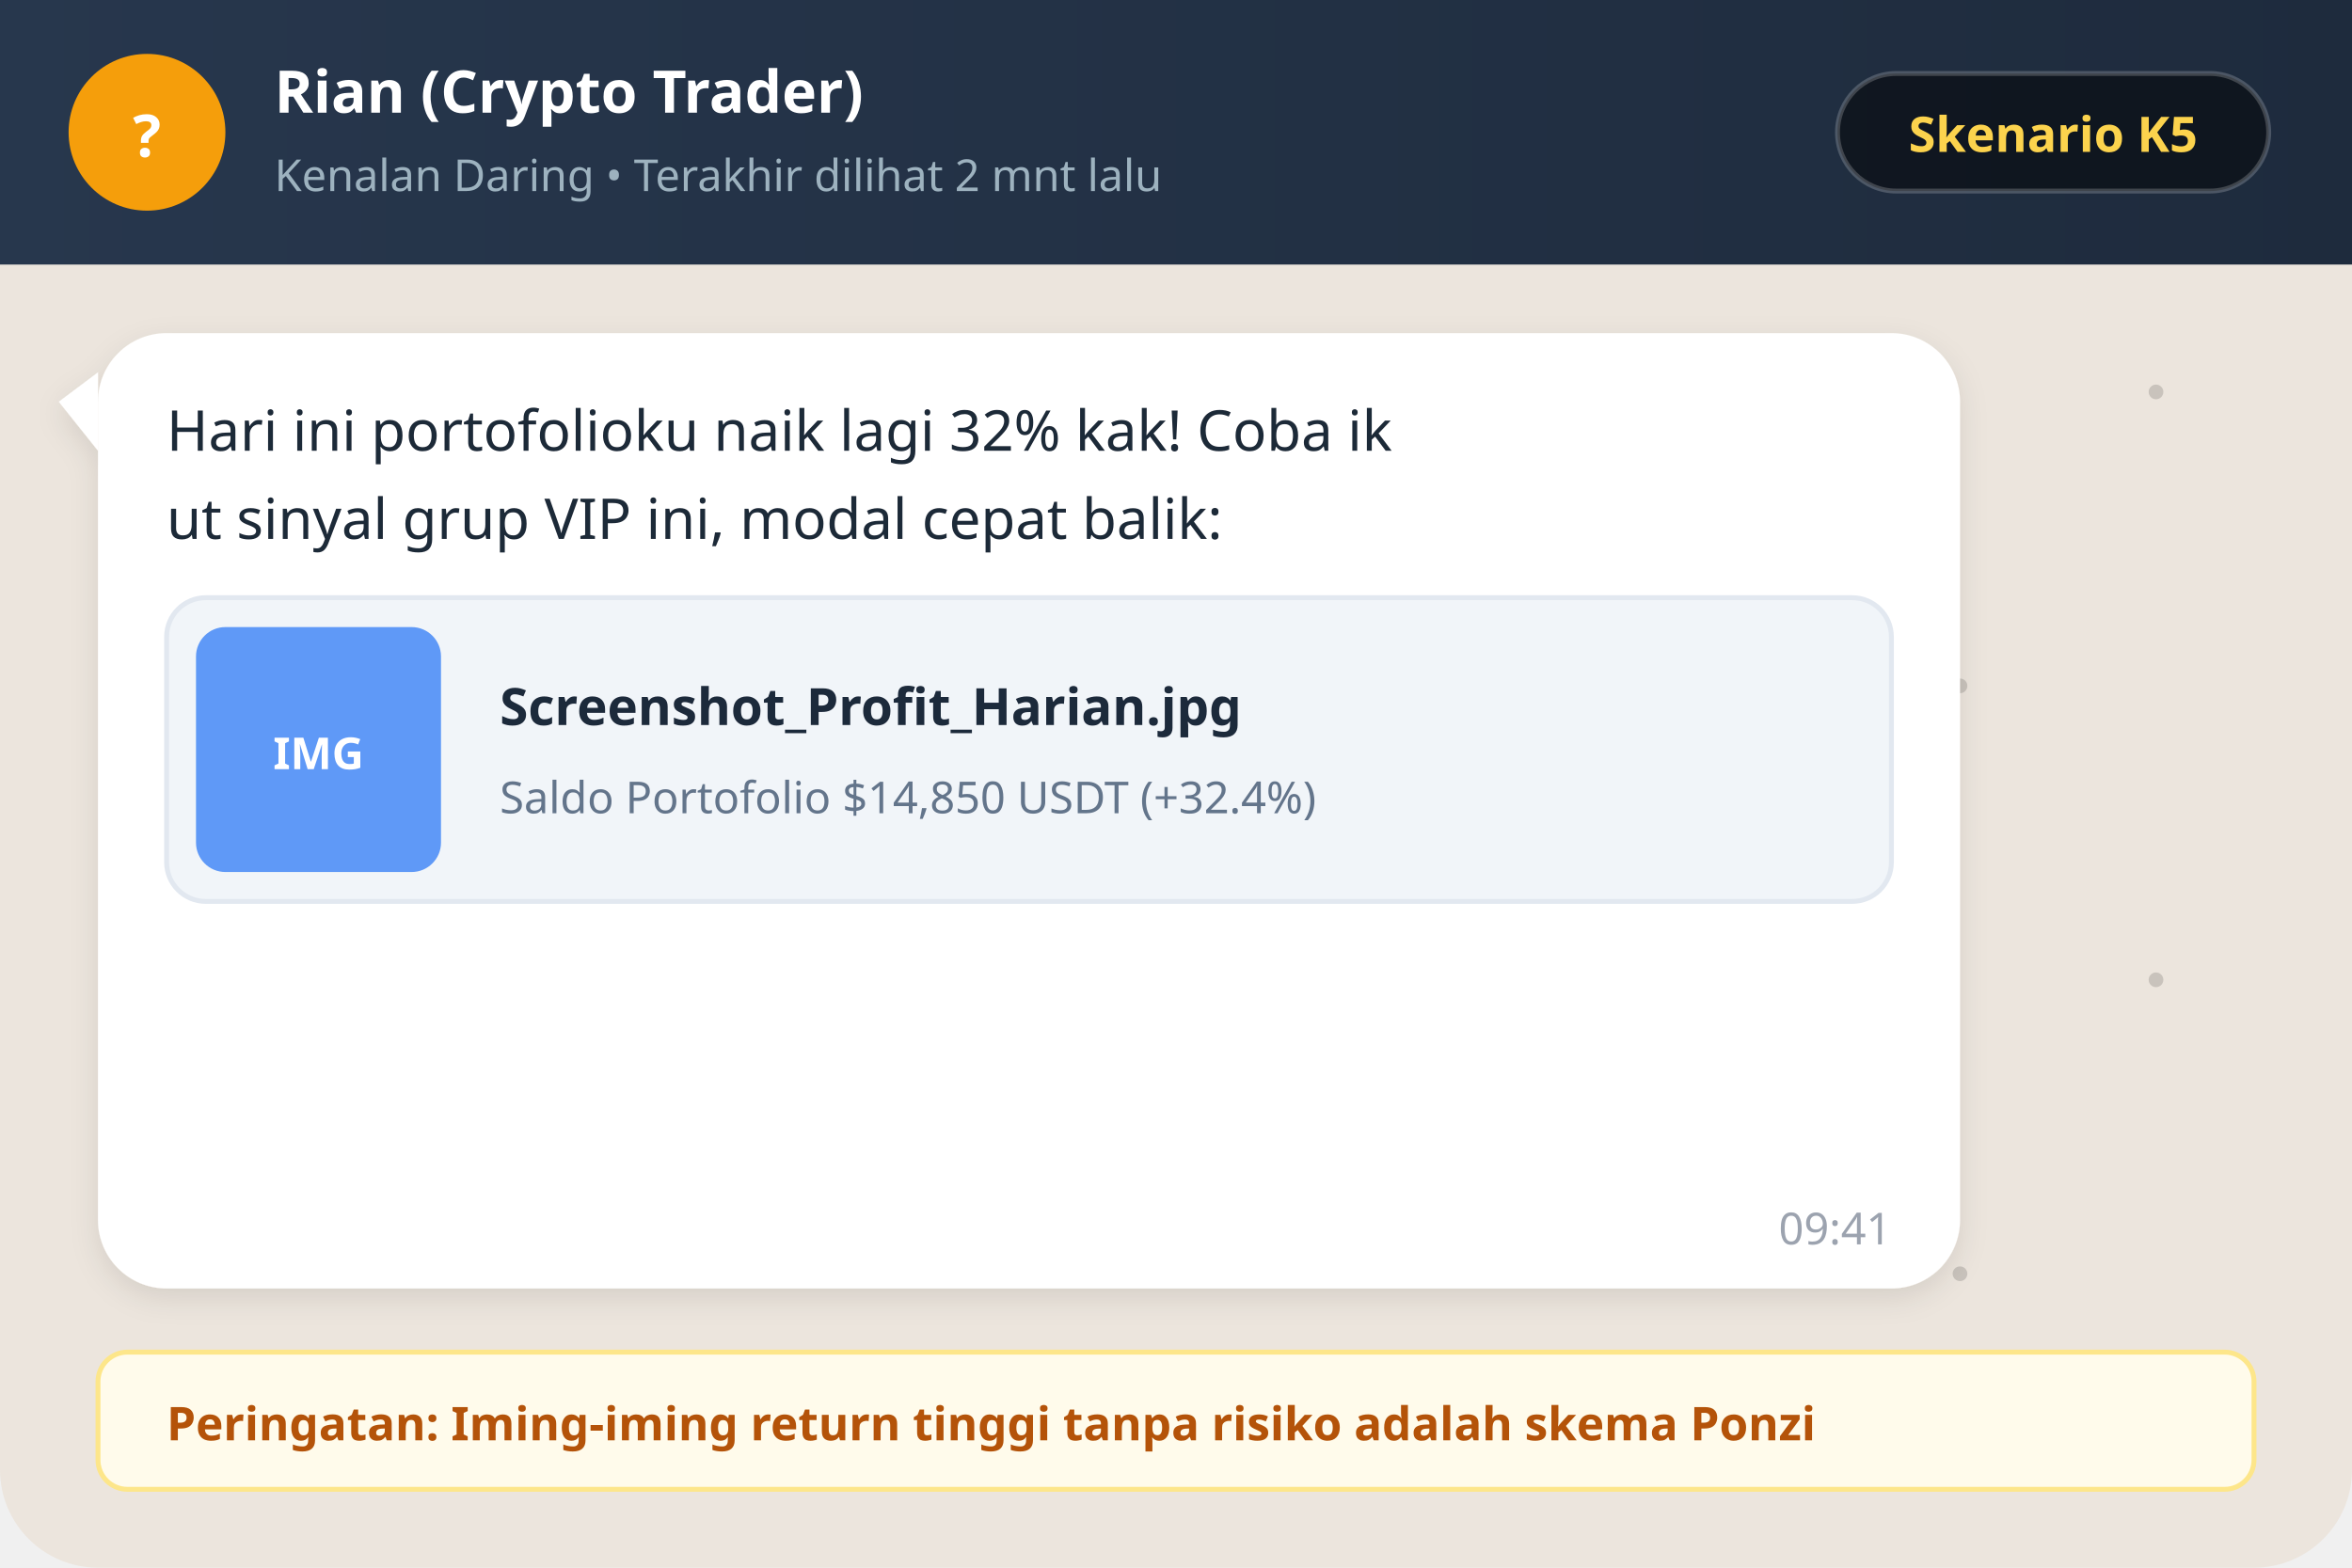
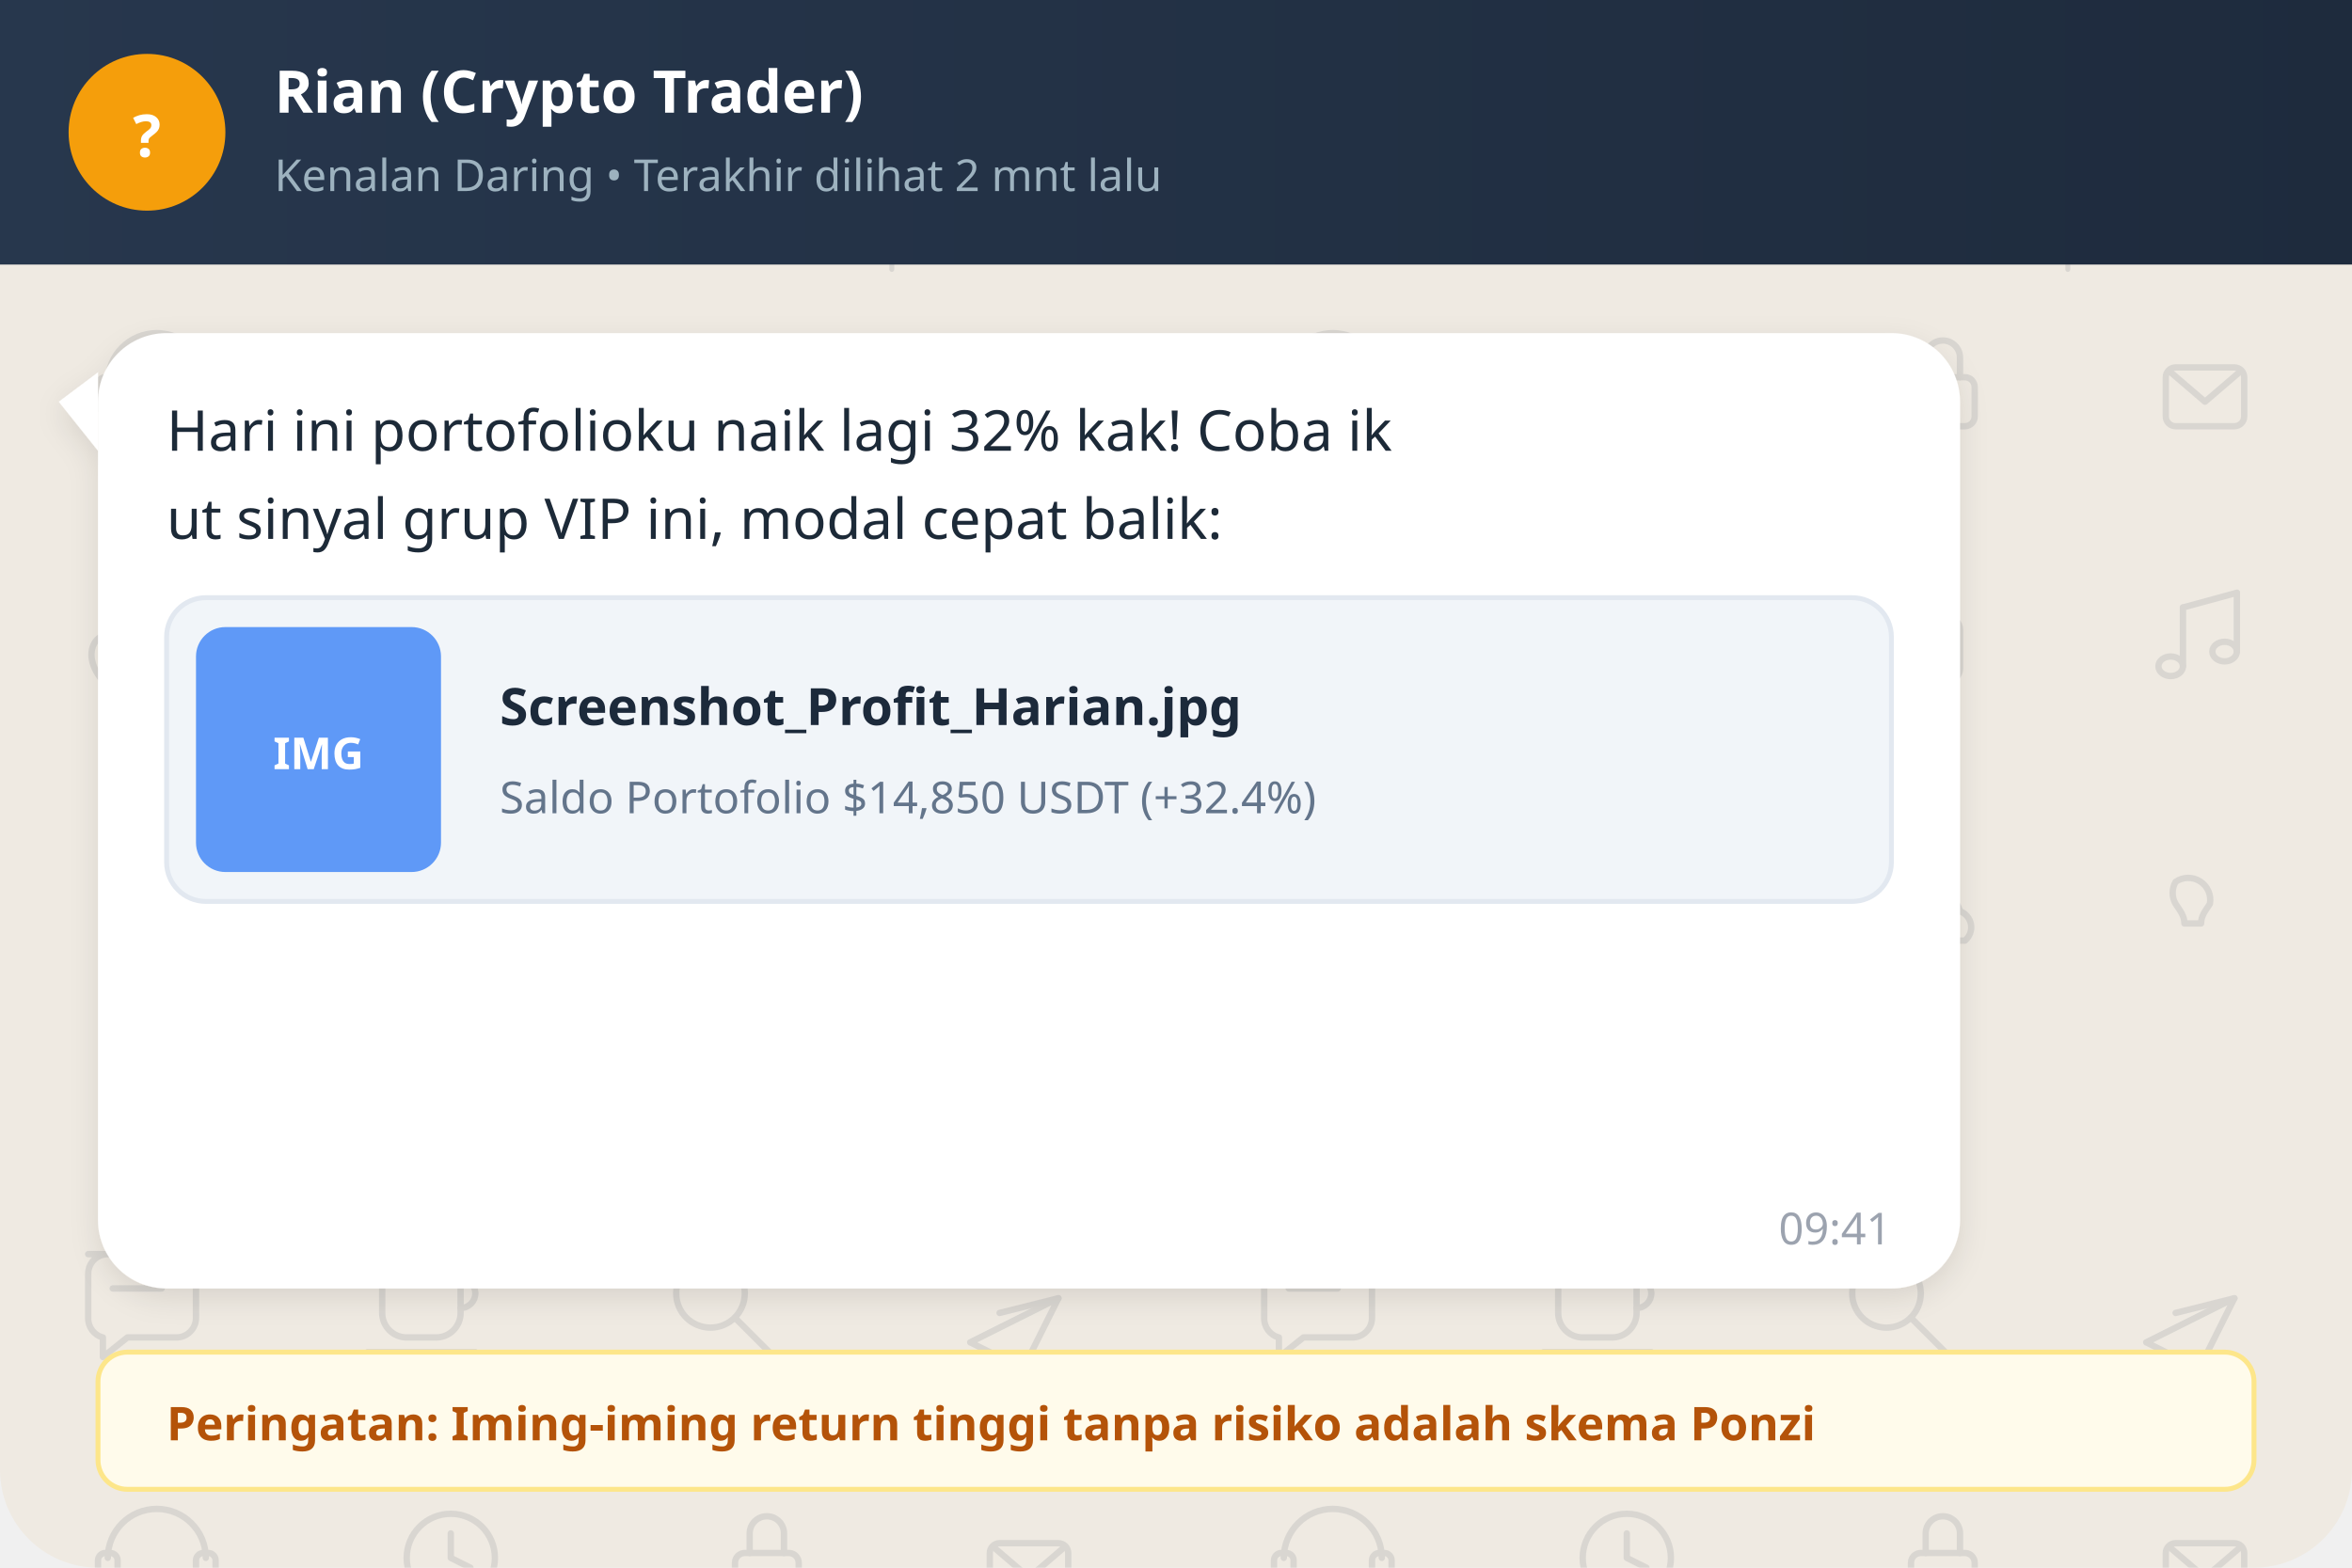
<svg xmlns="http://www.w3.org/2000/svg" viewBox="0 0 480 320" width="100%" height="100%">
  <defs>
    <linearGradient id="headerGrad" x1="0" y1="0" x2="1" y2="0">
      <stop offset="0%" stop-color="#27374D" />
      <stop offset="100%" stop-color="#1E2B3D" />
    </linearGradient>
    <filter id="shadow" x="-5%" y="-5%" width="110%" height="110%">
      <feDropShadow dx="0" dy="2" stdDeviation="3" flood-opacity="0.1" />
    </filter>
+     <pattern id="chatDoodle" width="240" height="240" patternUnits="userSpaceOnUse">
+       <g fill="none" stroke="#27374D" stroke-width="1.3" stroke-linecap="round" stroke-linejoin="round" opacity="0.11">
+         <path d="M 18 16 h 18 a 4 4 0 0 1 4 4 v 9 a 4 4 0 0 1 -4 4 h -10 l -5 4 v -4 a 4 4 0 0 1 -3 -4 v -9 a 4 4 0 0 1 4 -4 z" />
+         <line x1="23" y1="23" x2="33" y2="23" />
+         <path d="M 78 18 h 16 v 10 a 5 5 0 0 1 -5 5 h -6 a 5 5 0 0 1 -5 -5 z" />
+         <path d="M 94 21 a 3 3 0 0 1 3 3 a 3 3 0 0 1 -3 3" />
+         <line x1="75" y1="36" x2="97" y2="36" />
+         <circle cx="145" cy="24" r="7" />
+         <line x1="150" y1="29" x2="157" y2="36" />
+         <path d="M 198 34 l 18 -9 l -9 18 l -3 -6 l -6 -3 z" />
+         <line x1="216" y1="25" x2="204" y2="28" />
+         <path d="M 22 78 a 10 10 0 0 1 20 0" />
+         <rect x="20" y="77" width="4" height="7" rx="1.5" />
+         <rect x="40" y="77" width="4" height="7" rx="1.5" />
+         <circle cx="92" cy="78" r="9" />
+         <polyline points="92 73 92 78 96 80" />
+         <rect x="150" y="77" width="13" height="10" rx="2" />
+         <path d="M 153 77 v -4 a 3.5 3.5 0 0 1 7 0 v 4" />
+         <rect x="202" y="75" width="16" height="12" rx="2" />
+         <polyline points="203 76 210 82 217 76" />
+         <path d="M 26 132 c -4 -6 -11 0 -5 7 l 5 6 l 5 -6 c 6 -7 -1 -13 -5 -7 z" />
+         <path d="M 85 125 h 16 v 6 c 0 6 -8 11 -8 11 c 0 0 -8 -5 -8 -11 z" />
+         <rect x="142" y="126" width="18" height="13" rx="2.5" />
+         <circle cx="151" cy="132.5" r="3.5" />
+         <ellipse cx="203" cy="136" rx="2.5" ry="2" />
+         <line x1="205.5" y1="136" x2="205.5" y2="124" />
+         <ellipse cx="214" cy="133" rx="2.5" ry="2" />
+         <line x1="216.5" y1="133" x2="216.5" y2="121" />
+         <line x1="205.5" y1="124" x2="216.5" y2="121" />
+         <rect x="25" y="180" width="11" height="17" rx="2" />
+         <polygon points="90,178 92,183 97,183 93,186 95,191 90,188 85,191 87,186 83,183 88,183" />
+         <path d="M 145 186 a 3.5 3.5 0 0 1 6 -1.5 a 5 5 0 0 1 9 1.5 a 3.5 3.5 0 0 1 1 6 h -15 a 3.5 3.5 0 0 1 -1 -6 z" />
+         <path d="M 204 180 a 4.5 4.5 0 0 1 7 4.5 c -1 1.5 -1.8 2.5 -1.8 4 h -3.4 c 0 -1.5 -0.8 -2.5 -1.8 -4 a 4.5 4.5 0 0 1 0 -4.5 z" />
+         <path d="M 58 48 v 5 M 55.5 50.5 h 5" stroke-width="1" />
+         <path d="M 182 50 v 5 M 179.5 52.5 h 5" stroke-width="1" />
+         <path d="M 60 148 v 5 M 57.5 150.5 h 5" stroke-width="1" />
+         <circle cx="118" cy="46" r="1.5" />
+         <circle cx="125" cy="105" r="1.5" />
+         <circle cx="58" cy="100" r="1.2" />
+         <circle cx="118" cy="155" r="1.5" />
+         <circle cx="65" cy="208" r="1.5" />
+       </g>
+     </pattern>
  </defs>
-   <rect width="480" height="320" fill="#ECE5DD" rx="20" />
-   <g opacity="0.15">
-     <circle cx="40" cy="80" r="1.5" fill="#000" />
-     <circle cx="120" cy="80" r="1.5" fill="#000" />
-     <circle cx="200" cy="80" r="1.5" fill="#000" />
-     <circle cx="280" cy="80" r="1.5" fill="#000" />
-     <circle cx="360" cy="80" r="1.5" fill="#000" />
-     <circle cx="440" cy="80" r="1.5" fill="#000" />
-     <circle cx="80" cy="140" r="1.5" fill="#000" />
-     <circle cx="160" cy="140" r="1.5" fill="#000" />
-     <circle cx="240" cy="140" r="1.5" fill="#000" />
-     <circle cx="320" cy="140" r="1.5" fill="#000" />
-     <circle cx="400" cy="140" r="1.5" fill="#000" />
-     <circle cx="40" cy="200" r="1.5" fill="#000" />
-     <circle cx="120" cy="200" r="1.5" fill="#000" />
-     <circle cx="200" cy="200" r="1.5" fill="#000" />
-     <circle cx="280" cy="200" r="1.5" fill="#000" />
-     <circle cx="360" cy="200" r="1.5" fill="#000" />
-     <circle cx="440" cy="200" r="1.5" fill="#000" />
-     <circle cx="80" cy="260" r="1.5" fill="#000" />
-     <circle cx="160" cy="260" r="1.5" fill="#000" />
-     <circle cx="240" cy="260" r="1.5" fill="#000" />
-     <circle cx="320" cy="260" r="1.5" fill="#000" />
-     <circle cx="400" cy="260" r="1.5" fill="#000" />
-   </g>
+   <rect width="480" height="320" fill="#EFEAE2" rx="20" />
+   <rect width="480" height="320" fill="url(#chatDoodle)" rx="20" />
  <rect width="480" height="54" fill="url(#headerGrad)" rx="0" />
  <circle cx="30" cy="27" r="16" fill="#F59E0B" />
  <text x="30" y="32" text-anchor="middle" font-family="sans-serif" font-size="12" font-weight="bold" fill="#FFFFFF">?</text>
  <text x="56" y="23" font-family="sans-serif" font-size="12" font-weight="bold" fill="#FFFFFF">Rian (Crypto Trader)</text>
  <text x="56" y="39" font-family="sans-serif" font-size="9" fill="#9DB2BF">Kenalan Daring • Terakhir dilihat 2 mnt lalu</text>
-   <rect x="375" y="15" width="88" height="24" rx="12" fill="#000000" fill-opacity="0.5" stroke="#FFFFFF" stroke-opacity="0.2" />
-   <text x="419" y="31" text-anchor="middle" font-family="sans-serif" font-size="10" font-weight="bold" fill="#FCD34D">Skenario K5</text>
  <g transform="translate(20, 68)" filter="url(#shadow)">
    <rect width="380" height="195" fill="#FFFFFF" rx="14" />
    <path d="M -8 14 L 0 8 L 0 24 Z" fill="#FFFFFF" />
    <text x="14" y="24" font-family="sans-serif" font-size="11.5" fill="#1F2937">Hari ini portofolioku naik lagi 32% kak! Coba ik</text>
    <text x="14" y="42" font-family="sans-serif" font-size="11.5" fill="#1F2937">ut sinyal grup VIP ini, modal cepat balik:</text>
    <g transform="translate(14, 54)">
      <rect width="352" height="62" rx="8" fill="#F1F5F9" stroke="#E2E8F0" />
      <rect x="6" y="6" width="50" height="50" rx="6" fill="#3B82F6" opacity="0.8" />
      <text x="31" y="35" text-anchor="middle" font-family="sans-serif" font-size="9" font-weight="bold" fill="#FFFFFF">IMG</text>
      <text x="68" y="26" font-family="sans-serif" font-size="10.5" font-weight="bold" fill="#1E293B">Screenshot_Profit_Harian.jpg</text>
      <text x="68" y="44" font-family="sans-serif" font-size="9" fill="#64748B">Saldo Portofolio $14,850 USDT (+32.4%)</text>
    </g>
    <text x="366" y="186" text-anchor="end" font-family="sans-serif" font-size="9" fill="#9CA3AF">09:41</text>
  </g>
  <g transform="translate(20, 276)">
    <rect width="440" height="28" rx="6" fill="#FFFBEB" stroke="#FDE68A" />
    <text x="14" y="18" font-family="sans-serif" font-size="9.5" font-weight="bold" fill="#B45309">Peringatan: Iming-iming return tinggi tanpa risiko adalah skema Ponzi</text>
  </g>
</svg>
